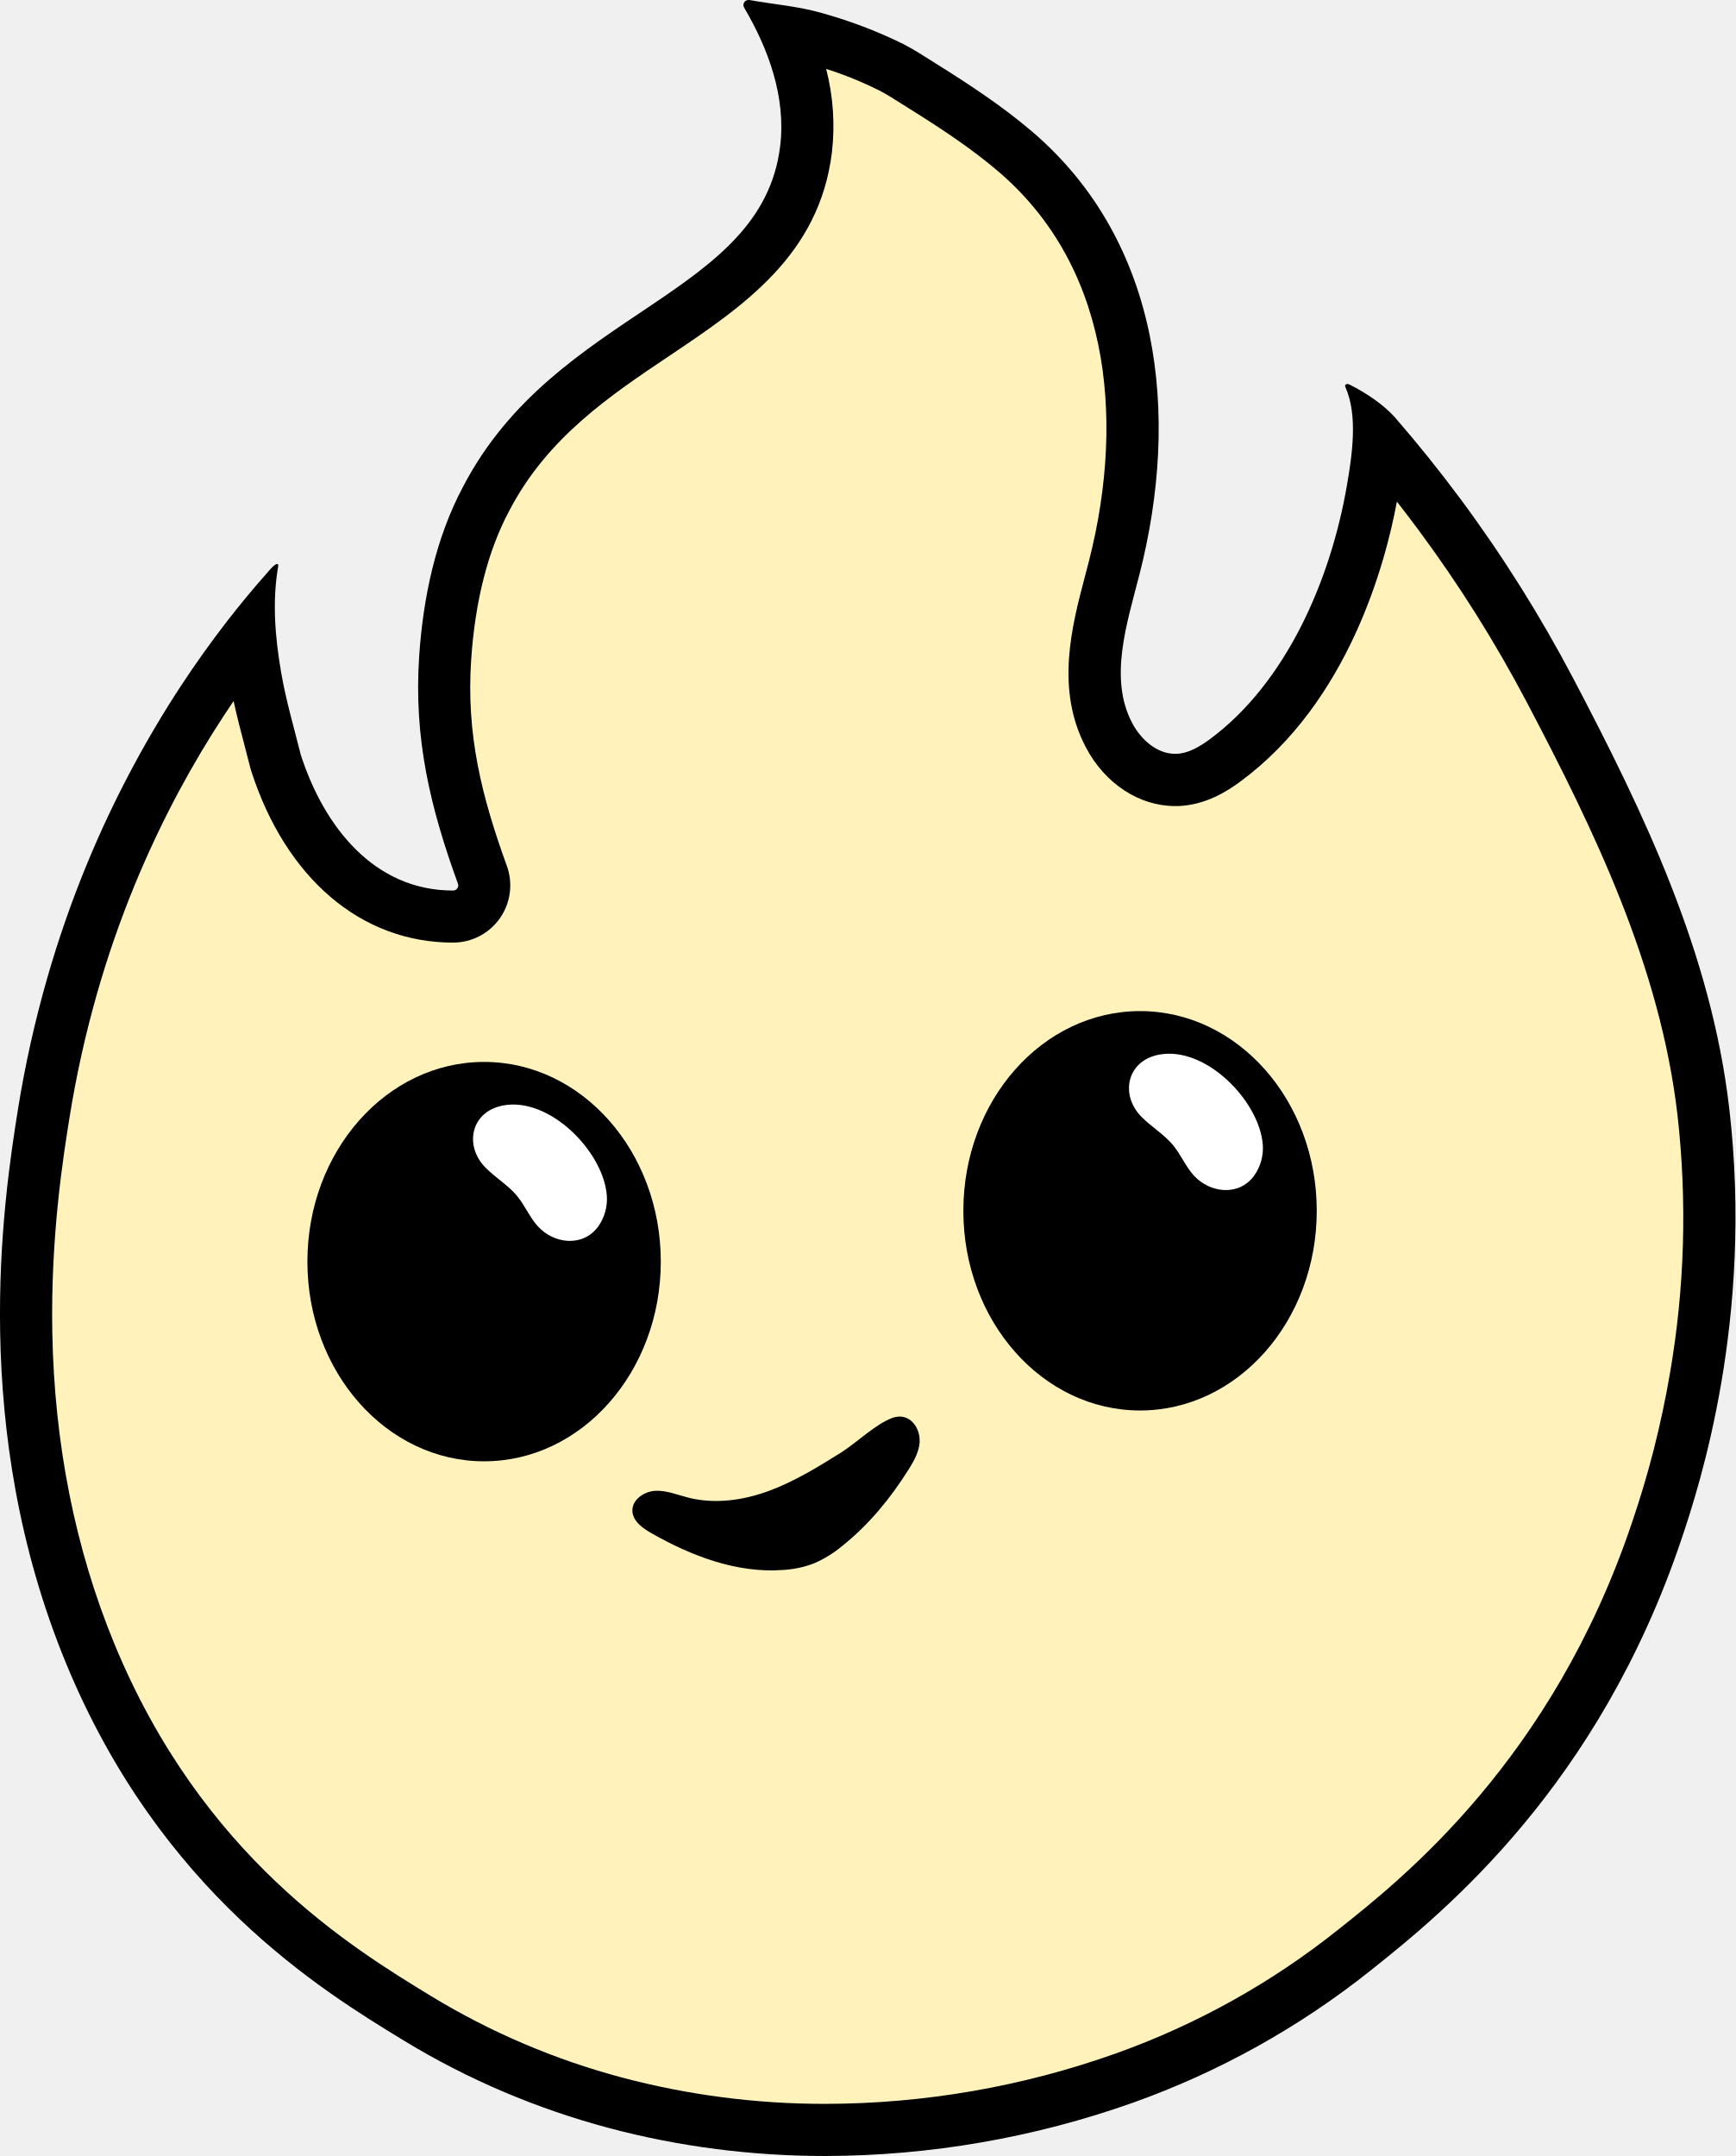
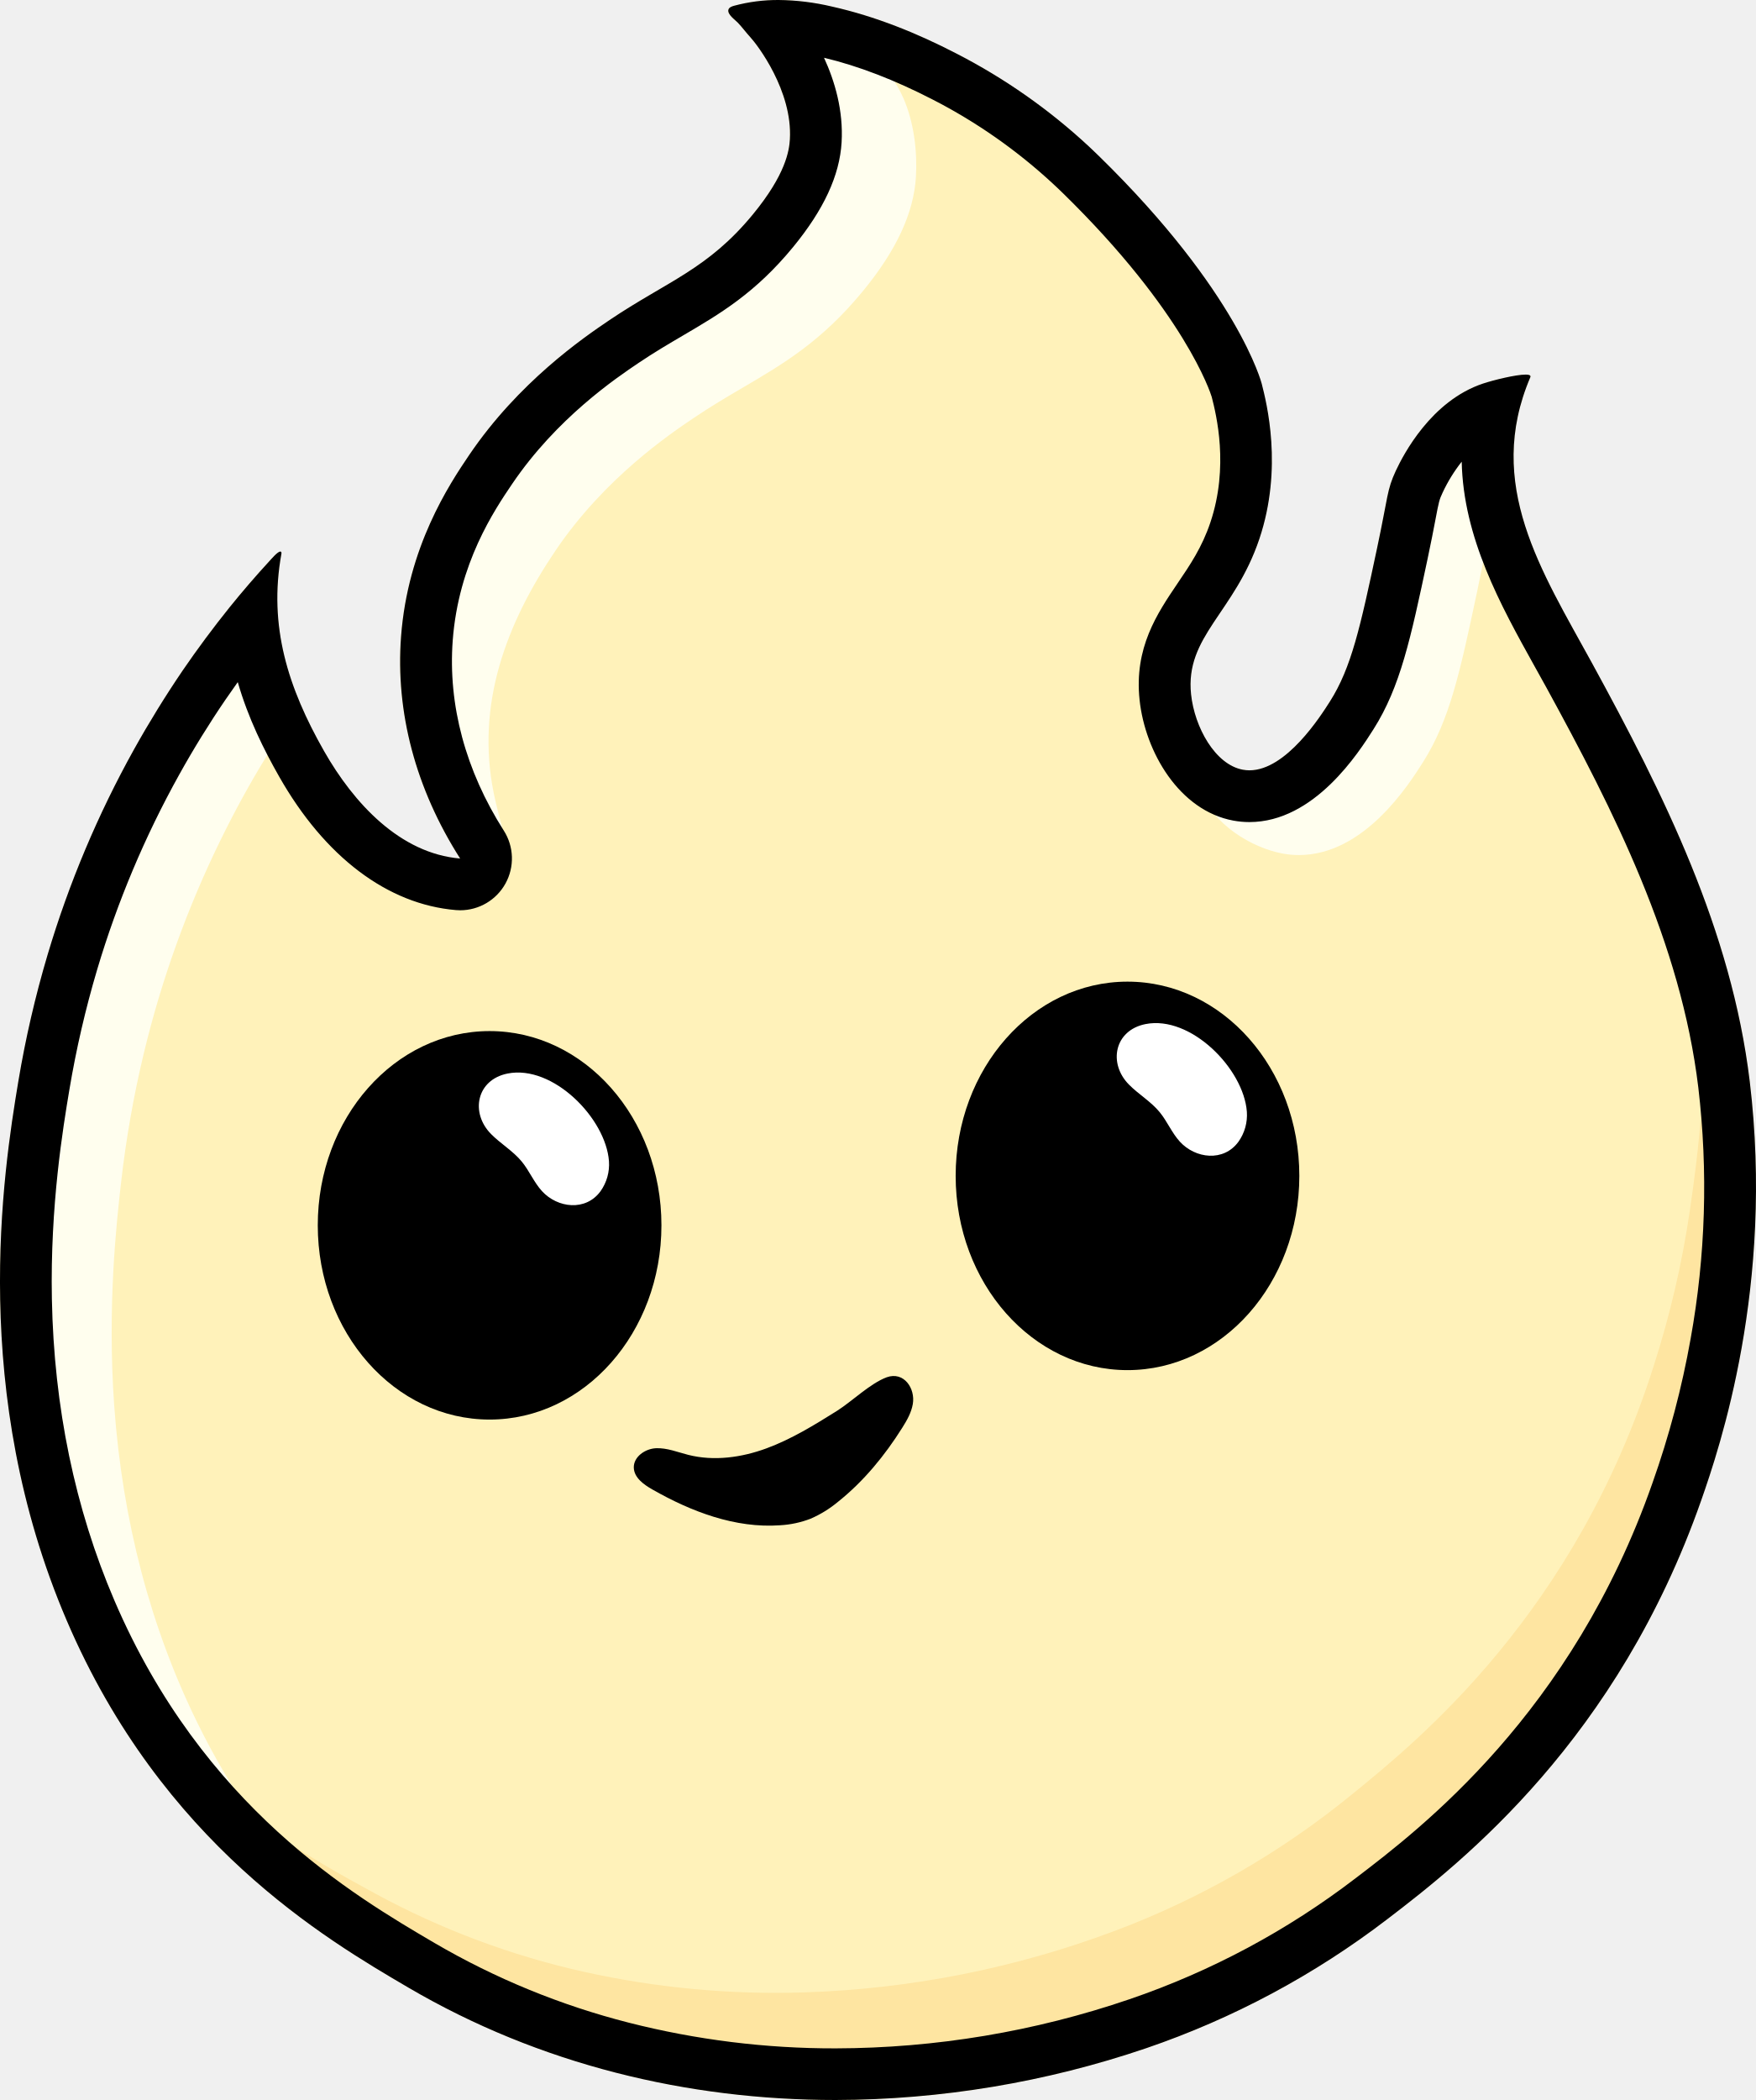
- <svg xmlns="http://www.w3.org/2000/svg" viewBox="0 0 717 890.72">
+ <svg xmlns="http://www.w3.org/2000/svg" viewBox="0 0 746 891.93">
  <defs>
-     <style>.cls-1{fill:#fff2ba;}.cls-2{fill:#fff;}</style>
+     <style>.cls-1{fill:#fff2ba;}.cls-2{fill:#fffeee;}.cls-3{fill:#fee5a1;}.cls-4{fill:#fff;}</style>
  </defs>
  <g id="Camada_2" data-name="Camada 2">
    <g id="lumi">
-       <path class="cls-1" d="M341.15,880c-60.89,0-119.24-16-168.75-46.15C138.3,813,74.85,774.32,37.24,683.06c-39.56-96-24.71-188.47-19.12-223.28a451.29,451.29,0,0,1,11.69-52.56,439.91,439.91,0,0,1,16-45.91C51.27,347.94,57.5,334.73,64.29,322c6-11.16,12.5-22.14,19.4-32.64,5.86-8.92,12.1-17.66,18.54-26l1-1.33c.52,6.62,1.43,12.61,2.28,17.55,1.53,8.94,3.79,17.54,6,25.85.77,3,1.55,5.92,2.3,8.91.05.23.12.46.19.69,12.83,39.81,40.16,63.58,73.1,63.57h.11a12.86,12.86,0,0,0,12.06-17.25c-9.39-25.93-17.75-54.75-15.35-89.77,1.76-25.76,7.44-47.8,16.87-65.52,17-32.7,43.84-50.67,69.75-68C300.29,118.14,328.39,99.3,333,61.72c1.88-15.33-.91-31.59-8.31-48.5a96.82,96.82,0,0,1,11.68,2.46,179,179,0,0,1,31.95,12.19c3.08,1.57,6.13,3.5,9.36,5.55l3,1.9c13,8.1,26.69,17,38.73,27.3,44.31,37.87,59.19,100.66,40.82,172.27-.48,1.87-1,3.76-1.48,5.66-5.31,20.1-11.33,42.89-.54,63.28,6,11.35,16.44,18.41,27.23,18.41l.95,0c8.19-.31,14.86-4.49,19.75-8.1,43-31.69,56.85-88.44,60.83-111.37a169.34,169.34,0,0,0,2.64-21.56c8.73,10.13,17.19,20.7,25.16,31.45a559,559,0,0,1,45.62,72.59c28,53.31,56,110.66,63.34,174.08,6.63,57.24.14,115.53-19.3,173.25-34,101-97.55,151.4-124.68,172.93a330.13,330.13,0,0,1-95.33,53.08A369.92,369.92,0,0,1,341.15,880Z" />
-       <path d="M341.31,28.47a151.56,151.56,0,0,1,22.12,9c2.64,1.34,5.48,3.14,8.49,5.05L375,44.46c12.64,7.88,25.93,16.53,37.42,26.35,21.43,18.32,35.35,42.47,41.36,71.8,5.53,26.95,4.15,57.94-4,89.61l-1.46,5.59c-5.53,20.91-12.41,46.95.35,71.06,7.87,14.89,22,24.14,36.75,24.14l1.36,0c11.25-.42,20.08-6,25.74-10.19C557,290,572.33,233,577.11,207.24q4.6,5.87,9,11.82a547.5,547.5,0,0,1,44.73,71.18c27.56,52.41,55,108.73,62.18,170.31a377.25,377.25,0,0,1-3.14,107.07,398.15,398.15,0,0,1-15.67,61.5c-33,98-94.78,147-121.16,167.93a319.38,319.38,0,0,1-92.22,51.36,359.27,359.27,0,0,1-119.7,20.77A325.9,325.9,0,0,1,257,858.31a300.7,300.7,0,0,1-79-33.71C145,804.46,83.46,767,47.2,679,31.07,639.82,22.46,596.6,21.61,550.51c-.74-40,4.59-73.1,7.14-89a439.93,439.93,0,0,1,11.41-51.3,427.56,427.56,0,0,1,15.56-44.78c5.37-13,11.45-25.92,18.07-38.29,5.82-10.87,12.18-21.57,18.9-31.8,1.26-1.92,2.53-3.82,3.82-5.72,1.39,6.42,3,12.6,4.59,18.63.76,2.89,1.54,5.89,2.27,8.79.11.46.25.92.39,1.38,14.33,44.49,45.49,71,83.35,71h.12a23.63,23.63,0,0,0,22.17-31.68c-10.38-28.69-16.86-54.18-14.73-85.38,1.66-24.23,6.92-44.82,15.64-61.19l.09-.17c15.72-30.18,41.36-47.37,66.15-64,30.44-20.42,61.93-41.53,67.14-84a94.52,94.52,0,0,0-2.38-34.56M309.2,0a2.08,2.08,0,0,0-1.77,3.15c10.05,17.06,17.36,37,14.88,57.26-7.67,62.52-92.74,67.2-131,140.66-11.33,21.27-16.47,45.75-18.12,69.84-2.34,34.26,4.63,62.86,16,94.18a2.1,2.1,0,0,1-2,2.82h-.09c-32.37,0-53.19-26.15-62.85-56.12-2.83-11.33-6.11-22.4-8.1-34-2.49-14.48-3.75-29.24-1.23-43.77a1.34,1.34,0,0,0,0-.66.45.45,0,0,0-.44-.36c-1.15,0-3.89,3.43-4.34,3.94q-8.55,9.65-16.44,19.85-10,12.94-19,26.66Q64,299.77,54.8,317a439.62,439.62,0,0,0-19,40.25,448.88,448.88,0,0,0-16.35,47.05,460.19,460.19,0,0,0-12,53.81C1.23,497-12.62,590.33,27.28,687.16c39,94.52,105.51,135.11,139.51,155.84,53.63,32.7,114,47.72,174.36,47.72a382.69,382.69,0,0,0,126.86-22,341.24,341.24,0,0,0,98.44-54.81c31.09-24.66,94-76.46,128.2-177.92,7.51-22.3,29.85-91,19.79-177.93-7.44-64.26-35.16-122-64.51-177.85a567.44,567.44,0,0,0-46.5-74q-13-17.52-27.26-33.93c-4.86-5.35-12-10.07-18.35-13.26a2.73,2.73,0,0,0-1.19-.38h0a.92.92,0,0,0-.93.73,1.36,1.36,0,0,0,.17.64c5.25,11.8,2.68,28.48.53,40.88-6.72,38.75-25,81.2-56.61,104.54-4.12,3-8.72,5.82-13.76,6h-.55c-7.47,0-14.08-5.81-17.71-12.68-9.73-18.38-2.27-40.93,2.93-61.22,17-66.11,9-137.61-44.25-183.13-12.45-10.64-26.16-19.62-40-28.26-4.36-2.72-8.62-5.58-13.19-7.91A191.49,191.49,0,0,0,339.36,5.34C329.7,2.54,319.48,1.8,309.59,0a2.56,2.56,0,0,0-.39,0Z" />
+       <path class="cls-1" d="M743.34,459.28c-7.75-64.26-36.58-122-67.12-177.84-21.24-38.83-45.55-75.68-26.07-121.27a.65.65,0,0,0,0-.48c-.7-1.88-14.24,1.26-20.19,3.24-22,7.35-33.82,30.19-37,37-3.87,8.31-3.22,10.54-8,33-7.14,33.58-10.9,50.67-20,65-4.13,6.51-20.35,32.06-37,29-11.79-2.16-20.52-18.07-22-32-2.62-24.68,18.44-34.61,29-66,10.15-30.19,3.07-57.89,1-66,0,0-9.9-38.73-69.06-96.56-2.22-2.17-4.45-4.25-4.45-4.25h0a251.1,251.1,0,0,0-56.12-39.34c-16.74-8.68-34.53-15.87-53-20-13.83-3.12-27.76-4.06-41.54-.3-1,.27-2.18.72-2.41,1.73-.45,2,2.88,4.26,4,5.44,1.91,2,3.49,4.19,5.33,6.19,2.94,3.18,18,22.79,16.8,43.38-.29,4.8-1.77,14.88-15.61,31.74-19.26,23.48-36.54,28.52-61,45-11.3,7.62-38.7,26.43-59.69,57.41-8.43,12.45-26.05,39-28.89,77.08-2.39,32,6.15,64.5,25.11,94.22-25.48-2.12-45.17-23.42-57.82-45.64-15.27-26.83-23.68-53-18.13-83.73a1.34,1.34,0,0,0,0-.66c-.57-1.66-4.42,3-5,3.59q-8.88,9.65-17.1,19.84-10.44,13-19.8,26.66Q66.58,301,57,318.17a434.24,434.24,0,0,0-36.77,87.3A446.69,446.69,0,0,0,7.79,459.28c-6.51,39-20.93,132.26,20.6,229.1,40.52,94.52,109.77,135.1,145.14,155.83,95.64,56,211.82,60.16,313.41,25.73a359.72,359.72,0,0,0,102.42-54.8c32.35-24.67,97.83-76.47,133.38-177.93C730.56,614.91,753.81,546.17,743.34,459.28Z" />
+       <path class="cls-2" d="M632.24,216.45c.06-13.15-1.93-27.79-10.22-27-12.84,1.16-24.57,31.31-28,41.12-5.84,16.61-8.88,34.09-14.29,50.85-3.62,11.24-8.29,22.1-13,32.95-3.27,7.6-6.8,15.55-13.39,20.57-11.77,9-28.46,5.5-42.75,1.61,4.67,13.33,21,23.56,34.43,26a37.37,37.37,0,0,0,6.76.62c27.72,0,46.57-29.7,52.76-39.45,11.4-18,15.75-38.39,22.94-72.21,1.58-7.41,2.59-12.75,3.34-16.66A119.11,119.11,0,0,0,632.24,216.45Z" />
+       <path class="cls-2" d="M383.78,41.66c-3.08-7-7.6-13.14-13.94-17.18-9.65-6.14-21.29-8.24-32.66-9.62-5.05,10.07,3.74,21.21,6.54,32.12,6,23.34-19.42,52.85-35.35,66.9-17.1,15.08-37,26.51-55.67,39.62-15.72,11-30.94,23.63-41.72,39.72-12.17,18.16-16.84,38.79-21.68,60-3.73,16.32-2.72,31.36-4.32,47.55,5,17.24,8,35.08,12.66,52.45,1,3.76,2.14,7.7,4.9,10.44s7.74,3.65,10.46.87,1.89-7.12.93-10.77c-1.47-5.6-3-11.19-4.17-16.86-7.66-37.81,5.29-72.13,26.34-103.19,20.8-30.7,48.38-49.29,58.76-56.29,7.27-4.9,14.05-8.88,20.61-12.73,17.3-10.15,33.64-19.73,51.19-41.13,14.2-17.3,21.55-33.16,22.46-48.48C389.74,64.56,388.36,52.12,383.78,41.66Z" />
+       <path class="cls-2" d="M104.64,291q-1.19-2.43-2.41-4.85a4.08,4.08,0,0,0-2-2.29c-1.24-.41-2.51.43-3.52,1.24C82.46,296.58,73,312.81,64.26,328.82c-13.47,24.56-26.3,49.83-32.95,77-4,16.34-5.71,33.15-7.41,49.89l-6.64,65.5-4.79,47.24a173.17,173.17,0,0,0-1.3,22.4c.8,27.49,17,47.66,23.74,72.86,7.18,27.09,15.56,53.31,28,78.54.46.93.92,1.84,1.38,2.75a119.79,119.79,0,0,1,15.48,16.41c4.21,5.61,8.08,10.64,15.2,11.7,4.26-.37,8.54-.57,12.81-.62a313.63,313.63,0,0,1-23.84-40.59c-20-40.62-31.92-86-35.42-134.87-3-42.4,1-77.93,2.94-95a454.58,454.58,0,0,1,9.75-55.15,439.17,439.17,0,0,1,32.56-90.23C99.58,344.78,106,333,112.89,321.77c1.15-1.89,2.34-3.77,3.52-5.64C112.5,307.73,108.7,299.33,104.64,291Z" />
+       <path class="cls-3" d="M708.52,660.88c5.87-17.49,3.59-37.54,8.63-55.79s12-36.06,16.21-54.59a194.58,194.58,0,0,0-11.14-120.14c3.09,27.2-.38,56.87-4.32,83.83a408.61,408.61,0,0,1-15.26,65.67c-33.2,105-99.85,159.17-128.31,182.29A358,358,0,0,1,473.87,820a413,413,0,0,1-132,26.22,376.06,376.06,0,0,1-93.69-8.71,340.94,340.94,0,0,1-88.68-33.21c-13.84-7.54-32.11-17.51-51.81-31.79-3.42,5.59-2.78,6.66,1.37,11.64,7.06,8.5,15.39,15.84,23.68,23.15,14.68,12.94,26.9,24,45,31.82,21.79,9.41,44.21,14.52,66.53,22a394.35,394.35,0,0,0,226.05,7.42c11.08-3,22.1-6.43,32.36-11.57,14.62-7.32,27.47-17.89,42.26-24.87,9.11-4.3,18.9-7.21,27.49-12.46,9.86-6,17.67-14.82,25.31-23.49l84.21-95.48C692.51,688.62,703.41,676.12,708.52,660.88Z" />
+       <path d="M350.06,24.53C364.65,28,380.18,34,396.25,42.29a229.11,229.11,0,0,1,51.14,35.79l.21.2c.34.32,2.17,2,4,3.8,51.77,50.61,62.69,84.85,63.19,86.52,1.92,7.52,7.41,29.54-.59,53.33-3.55,10.55-8.61,18-14,25.94-8.63,12.77-18.42,27.24-16.07,49.38S501,344.31,524,348.54a37.37,37.37,0,0,0,6.76.62c27.72,0,46.57-29.7,52.76-39.45,11.4-18,15.75-38.39,22.94-72.21,1.58-7.41,2.59-12.75,3.34-16.66,1.53-8.06,1.67-8.6,3.08-11.62a66.67,66.67,0,0,1,8.1-13.13c.71,32.43,16.49,60.85,30.94,86.86,1.65,3,3.35,6,5,9,28.62,52.32,57.19,108.54,64.58,169.93a361.48,361.48,0,0,1-3.26,106.71A385.08,385.08,0,0,1,702,629.94c-34.27,97.81-98.53,146.8-126,167.72a336.7,336.7,0,0,1-96.15,51.47A388.7,388.7,0,0,1,355,870a353.21,353.21,0,0,1-87.87-10.91,320.46,320.46,0,0,1-82.44-33.8C150.26,805.1,86.26,767.6,48.58,679.72c-16.73-39-25.66-82.08-26.54-128-.76-39.84,4.77-72.91,7.42-88.79a427.34,427.34,0,0,1,11.83-51.16,412.74,412.74,0,0,1,34.92-82.89C82.26,318,88.86,307.32,95.84,297.1c1.7-2.47,3.42-4.94,5.17-7.38,4.44,15.41,11.14,28.78,17.6,40.14C138,364,164.7,384.12,193.7,386.54c.62,0,1.23.08,1.84.08a22,22,0,0,0,18.52-33.79c-16.26-25.48-23.77-53.42-21.73-80.77,2.45-32.87,17.8-55.51,25.17-66.4,19-28.09,44.28-45.1,53.78-51.51,6.65-4.48,12.86-8.12,18.86-11.64,15.83-9.29,30.78-18.06,46.85-37.64C350,89,356.7,74.52,357.54,60.5c.8-13.49-2.87-26-7.48-36M330.76,0a71.57,71.57,0,0,0-18.91,2.45c-1,.27-2.18.72-2.41,1.73-.45,2,2.88,4.26,4,5.44,1.91,2,3.49,4.19,5.33,6.19,2.94,3.18,18,22.79,16.8,43.38-.29,4.8-1.77,14.88-15.61,31.74-19.26,23.48-36.54,28.52-61,45-11.3,7.62-38.7,26.43-59.69,57.41-8.43,12.45-26.05,39-28.89,77.08-2.39,32,6.15,64.5,25.11,94.22-25.48-2.12-45.17-23.42-57.82-45.64-15.27-26.83-23.68-53-18.13-83.73a1.34,1.34,0,0,0,0-.66.46.46,0,0,0-.46-.35c-1.19,0-4,3.43-4.52,3.94q-8.88,9.65-17.1,19.84-10.44,13-19.8,26.66Q66.58,301,57,318.17a434.24,434.24,0,0,0-36.77,87.3A446.69,446.69,0,0,0,7.79,459.28c-6.51,39-20.93,132.26,20.6,229.1,40.52,94.52,109.77,135.1,145.14,155.83,55.81,32.7,118.61,47.72,181.42,47.72a412.66,412.66,0,0,0,132-22,359.72,359.72,0,0,0,102.42-54.8c32.35-24.67,97.83-76.47,133.38-177.93,7.82-22.3,31.07-91,20.6-177.93-7.75-64.26-36.58-122-67.12-177.84-21.24-38.83-45.55-75.68-26.07-121.27a.65.65,0,0,0,0-.48c-.15-.41-.9-.58-2-.58-4.15,0-13.48,2.27-18.15,3.82-22,7.35-33.82,30.19-37,37-3.87,8.31-3.22,10.54-8,33-7.14,33.58-10.9,50.67-20,65-3.9,6.14-18.57,29.26-34.21,29.26a15.49,15.49,0,0,1-2.79-.26c-11.79-2.16-20.52-18.07-22-32-2.62-24.68,18.44-34.61,29-66,10.15-30.19,3.07-57.89,1-66,0,0-9.9-38.73-69.06-96.56-2.22-2.17-4.45-4.25-4.45-4.25h0a251.1,251.1,0,0,0-56.12-39.34c-16.74-8.68-34.53-15.87-53-20A102.74,102.74,0,0,0,330.76,0Z" />
    </g>
    <g id="cara">
-       <ellipse cx="200" cy="521.22" rx="73" ry="82.5" />
-       <path class="cls-2" d="M247.13,506.72c-6.31,8.64-18.28,7.19-24.89-.05-3.41-3.73-5.35-8.59-8.55-12.5-3.71-4.52-8.93-7.55-13.05-11.71-8.93-9-6.24-23.06,7-25.71,19.25-3.84,41.73,19,43.07,37.23A19.56,19.56,0,0,1,247.13,506.72Z" />
-       <ellipse cx="471" cy="500.22" rx="73" ry="82.5" />
-       <path class="cls-2" d="M518.13,485.72c-6.31,8.64-18.28,7.19-24.89-.05-3.41-3.73-5.35-8.59-8.55-12.5-3.71-4.52-8.93-7.55-13.05-11.71-8.93-9-6.24-23.06,7-25.71,19.25-3.84,41.73,19,43.07,37.23A19.56,19.56,0,0,1,518.13,485.72Z" />
-       <path d="M347.63,600c-9.58,6-19.3,12-29.93,15.93s-22.38,5.58-33.35,2.79c-4.51-1.15-9-3.05-13.62-2.81s-9.63,3.65-9.47,8.3c.15,4.21,4.17,7.1,7.83,9.18,16.58,9.46,35.29,16.61,54.34,15.23a42.44,42.44,0,0,0,12.91-2.76A47.63,47.63,0,0,0,348,638.65c10.93-8.7,19.91-19.67,27.34-31.5,1.95-3.1,3.82-6.35,4.45-10,1.16-6.69-3.82-14-11.08-11.38C361.72,588.35,354,595.94,347.63,600Z" />
+       <ellipse cx="208" cy="520.43" rx="73" ry="82.5" />
+       <path class="cls-4" d="M255.13,505.94c-6.31,8.63-18.28,7.18-24.89-.05-3.41-3.74-5.35-8.59-8.55-12.5-3.71-4.53-8.93-7.55-13.05-11.71-8.93-9-6.24-23.07,7-25.72,19.25-3.83,41.73,19,43.07,37.23A19.6,19.6,0,0,1,255.13,505.94Z" />
+       <ellipse cx="479" cy="499.43" rx="73" ry="82.5" />
+       <path class="cls-4" d="M526.13,484.94c-6.31,8.63-18.28,7.18-24.89-.05-3.41-3.74-5.35-8.59-8.55-12.5-3.71-4.53-8.93-7.55-13.05-11.71-8.93-9-6.24-23.07,7-25.72,19.25-3.83,41.73,19,43.07,37.23A19.6,19.6,0,0,1,526.13,484.94Z" />
+       <path d="M355.63,599.2c-9.58,6-19.3,12-29.93,15.93s-22.38,5.57-33.35,2.78c-4.51-1.15-9-3-13.62-2.81s-9.63,3.65-9.47,8.3c.15,4.21,4.17,7.1,7.83,9.19,16.58,9.45,35.29,16.61,54.34,15.23a42.45,42.45,0,0,0,12.91-2.77A47.9,47.9,0,0,0,356,637.87c10.93-8.71,19.91-19.68,27.34-31.51,1.95-3.1,3.82-6.35,4.45-10,1.16-6.7-3.82-14-11.08-11.39C369.72,587.56,362,595.16,355.63,599.2Z" />
    </g>
  </g>
</svg>
